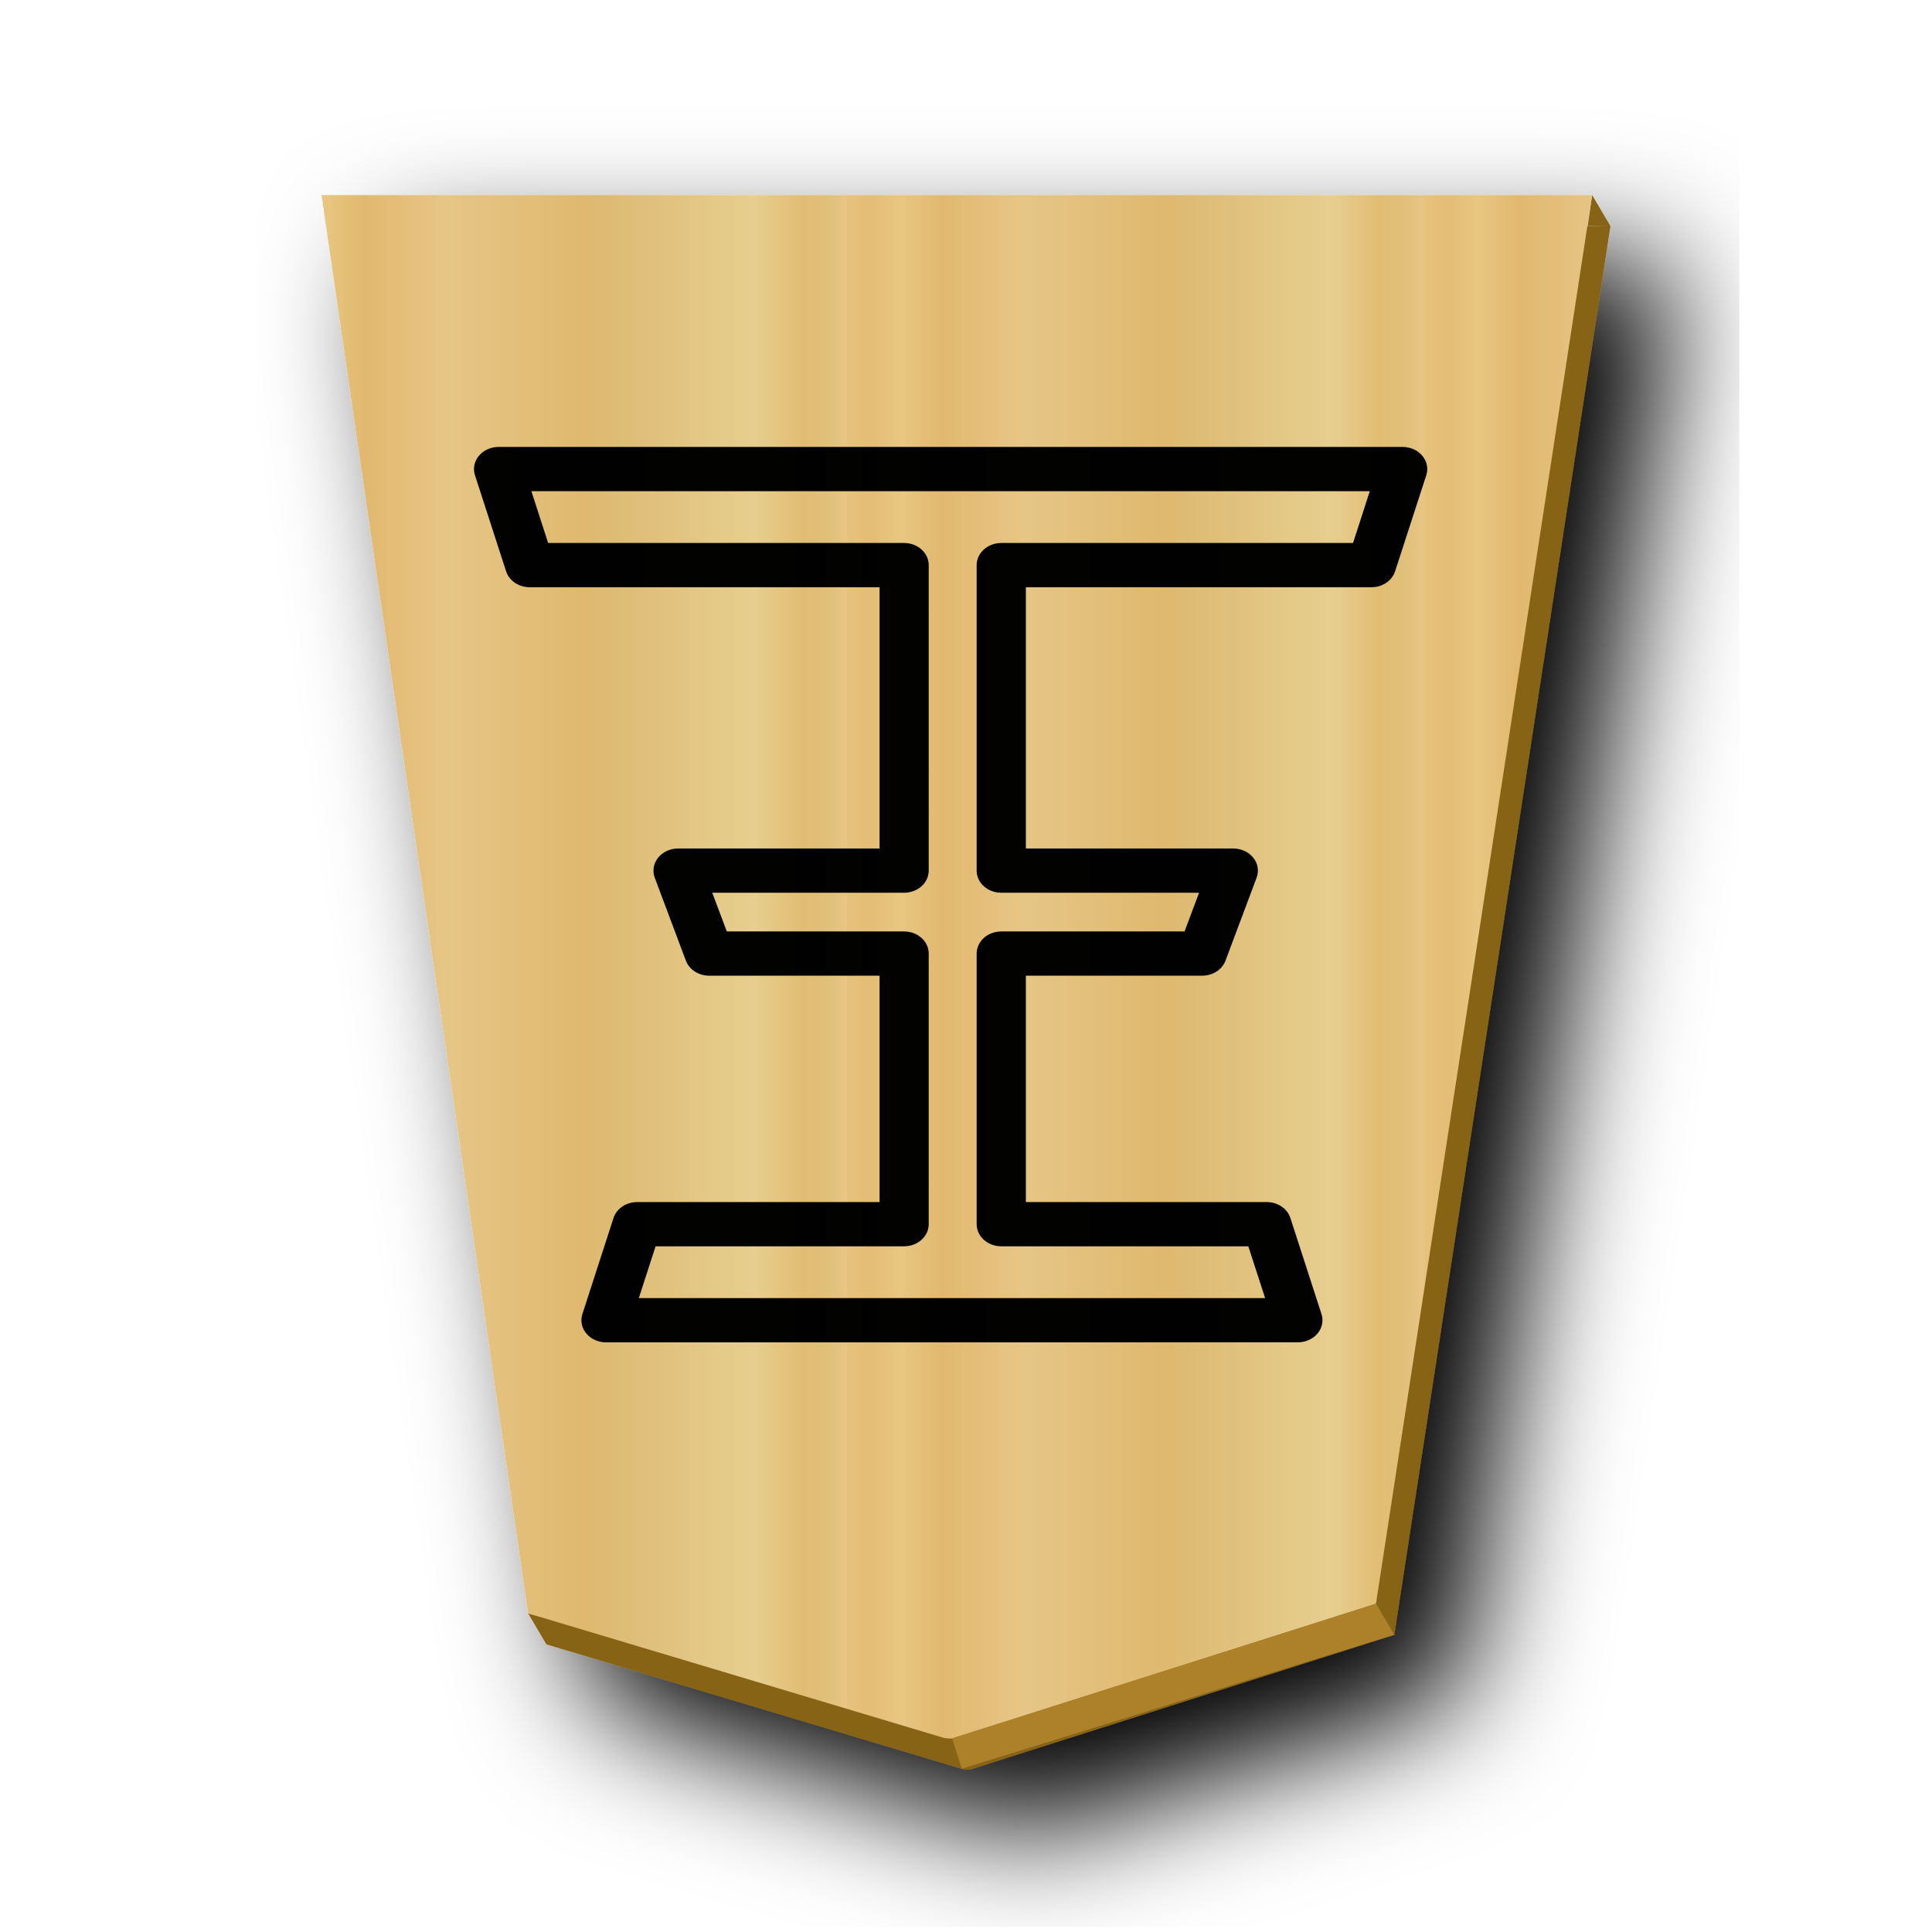
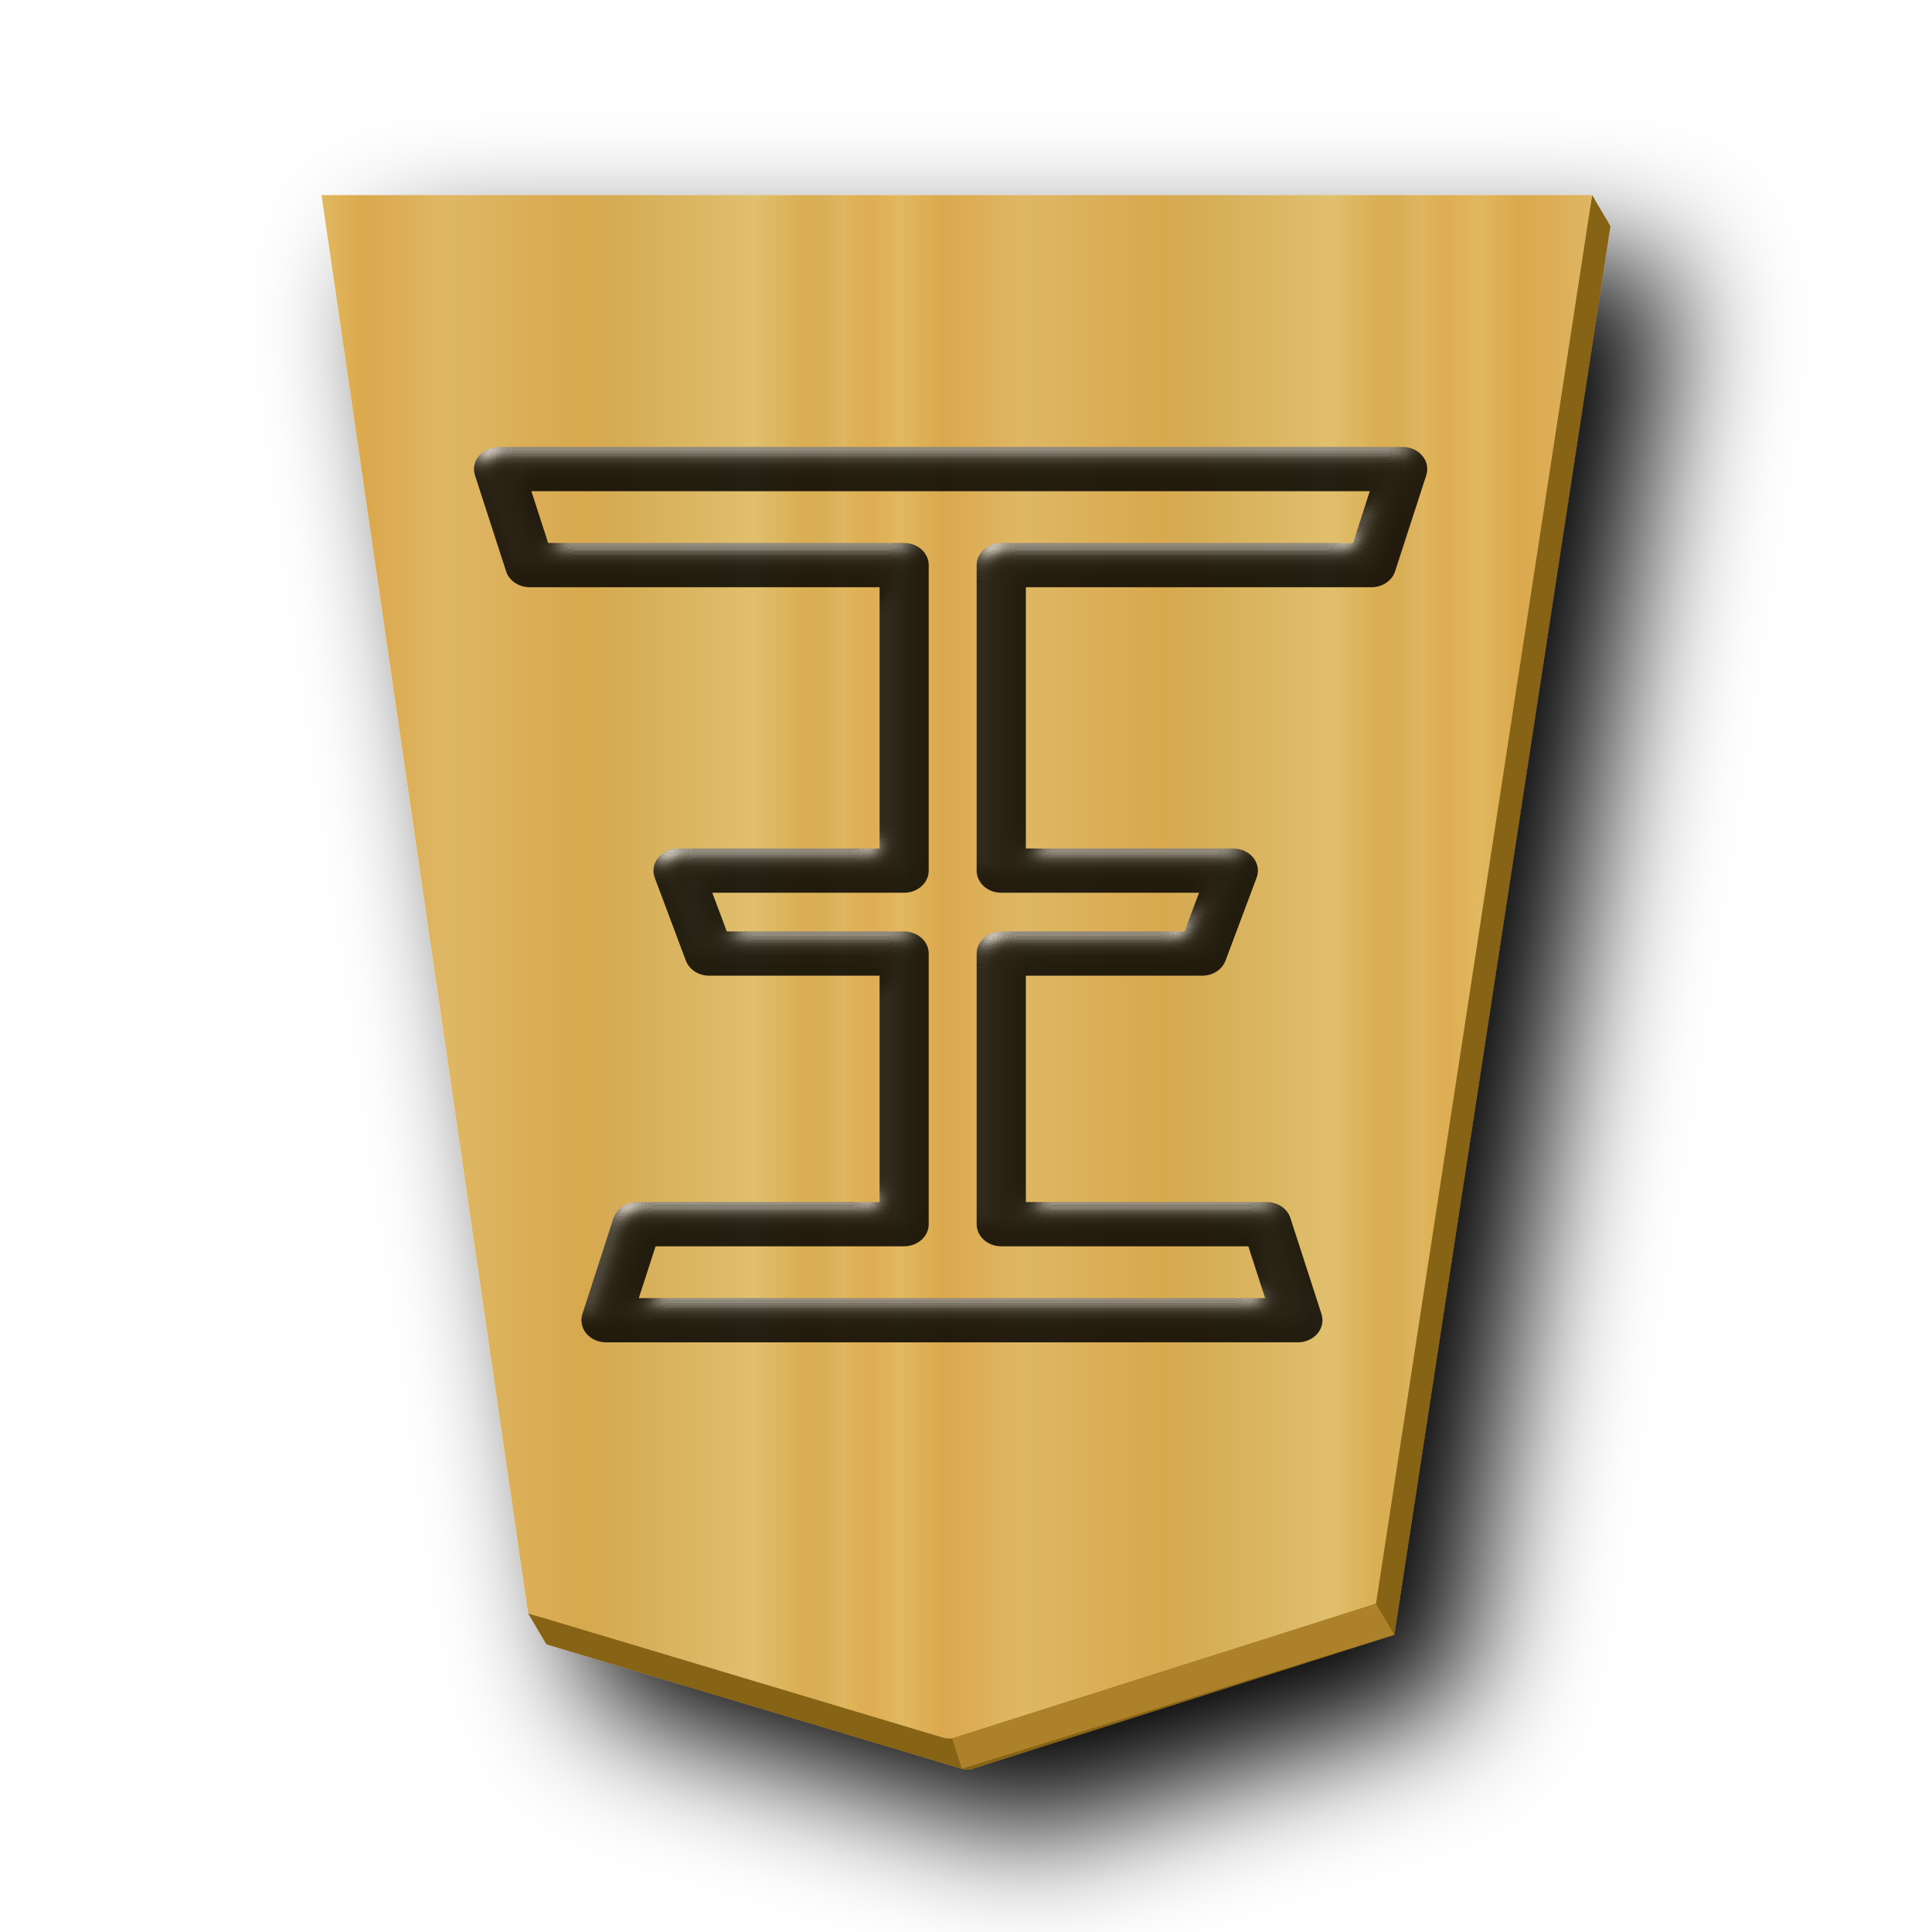
<svg xmlns="http://www.w3.org/2000/svg" xmlns:xlink="http://www.w3.org/1999/xlink" viewBox="0 0 60 60">
  <defs>
    <linearGradient id="1OU_svg__b">
      <stop offset="0" stop-color="#dfb459" />
      <stop offset=".041" stop-color="#dead54" />
      <stop offset=".082" stop-color="#e1b85f" />
      <stop offset=".165" stop-color="#dba84d" />
      <stop offset=".305" stop-color="#dfb765" />
      <stop offset=".539" stop-color="#d8a94e" />
      <stop offset=".586" stop-color="#d5ab53" />
      <stop offset=".84" stop-color="#e0bf6e" />
      <stop offset=".924" stop-color="#daae52" />
      <stop offset=".962" stop-color="#d9af57" />
      <stop offset="1" stop-color="#e1b663" />
    </linearGradient>
-     <linearGradient id="1OU_svg__a">
-       <stop offset="0" stop-color="#e5c37b" />
-       <stop offset=".042" stop-color="#e4bd76" />
-       <stop offset=".093" stop-color="#e7c781" />
-       <stop offset=".165" stop-color="#e2b86e" />
-       <stop offset=".305" stop-color="#e6c686" />
-       <stop offset=".539" stop-color="#dfb96f" />
-       <stop offset=".586" stop-color="#ddbb73" />
-       <stop offset=".84" stop-color="#e7ce8f" />
-       <stop offset=".924" stop-color="#e1bd73" />
-       <stop offset=".962" stop-color="#e0bf78" />
-       <stop offset="1" stop-color="#e7c685" />
-     </linearGradient>
    <linearGradient xlink:href="#1OU_svg__a" id="1OU_svg__f" x1="148.578" x2="130.323" y1="49.826" y2="49.826" gradientUnits="userSpaceOnUse" spreadMethod="repeat" />
    <linearGradient xlink:href="#1OU_svg__b" id="1OU_svg__e" x1="148.578" x2="130.323" y1="49.826" y2="49.826" gradientUnits="userSpaceOnUse" spreadMethod="repeat" />
    <linearGradient xlink:href="#1OU_svg__b" id="1OU_svg__c" x1="148.578" x2="130.323" y1="49.826" y2="49.826" gradientUnits="userSpaceOnUse" spreadMethod="repeat" />
-     <filter id="1OU_svg__d">
+     <linearGradient id="1OU_svg__a">
+       <stop offset="0" stop-color="#dfb459" />
+       <stop offset=".042" stop-color="#dead54" />
+       <stop offset=".093" stop-color="#e1b85f" />
+       <stop offset=".165" stop-color="#dba84d" />
+       <stop offset=".305" stop-color="#dfb765" />
+       <stop offset=".539" stop-color="#d8a94e" />
+       <stop offset=".586" stop-color="#d5ab53" />
+       <stop offset=".84" stop-color="#e0bf6e" />
+       <stop offset=".924" stop-color="#daae52" />
+       <stop offset=".962" stop-color="#d9af57" />
+       <stop offset="1" stop-color="#e1b663" />
+     </linearGradient>
+     <filter id="1OU_svg__d" width="1.285" height="1.233" x="-.118" y="-.096">
      <feGaussianBlur in="SourceAlpha" result="blur" stdDeviation="2" />
      <feOffset dx="2" dy="2" result="offsetBlur" />
      <feBlend in="SourceGraphic" in2="offsetBlur" />
    </filter>
+     <filter id="1OU_svg__g" width="1.052" height="1.055" x="-.026" y="-.028" color-interpolation-filters="sRGB">
+       <feColorMatrix in="SourceGraphic" result="color" values="1 0 0 0 0 0 1 0 0 0 0 0 1 0 0 0 0 0 0.85 0" />
+       <feGaussianBlur in="SourceAlpha" result="blur" stdDeviation=".32" />
+       <feSpecularLighting in="blur" lighting-color="#fff" result="specular" specularConstant="2.019" specularExponent="25" surfaceScale="5">
+         <feDistantLight azimuth="245" elevation="25" />
+       </feSpecularLighting>
+       <feComposite in="specular" in2="SourceGraphic" k2="1" k3="1" operator="arithmetic" result="composite1" />
+       <feComposite in="composite1" in2="color" operator="atop" result="composite2" />
+     </filter>
  </defs>
  <g fill="url(#1OU_svg__c)" filter="url(#1OU_svg__d)" transform="translate(-96.557 -23.22)scale(.98185)">
    <g fill="url(#1OU_svg__e)" transform="rotate(180 45.578 23.813)">
-       <path fill="#876419" d="m-57.545 17.808.139-.972-.718-.01zm-.58-.982h40.191l-6.41-44.002.454.121-.578-.98-13.14-3.935a.9.9 0 0 0-.27-.022l-13.41 4.26z" />
+       <path fill="#876419" d="m-57.545 17.808.198-1.08-.777.098Zm-.58-.982h40.191l-6.41-44.002.454.121-.578-.98-13.14-3.935a.9.9 0 0 0-.27-.022l-13.41 4.26z" />
      <path fill="url(#1OU_svg__f)" d="m-37.3-31.01-13.408 4.26-6.837 44.558h40.19l-6.535-44.862-13.138-3.935a.9.9 0 0 0-.271-.021" />
    </g>
  </g>
  <path fill="#ac812a" d="m29.568 53.987.302.943 13.432-4.162-.569-.964z" />
-   <path d="M40.306 41.687a.764.687 0 0 0 .734-.879l-.966-2.982a.764.687 0 0 0-.733-.495h-7.482v-7.03h5.476a.764.687 0 0 0 .724-.467l.966-2.576a.764.687 0 0 0-.724-.907h-6.442v-8.114h10.733a.764.687 0 0 0 .734-.495l.968-2.982a.764.687 0 0 0-.734-.88H15.484a.764.687 0 0 0-.733.88l.966 2.982a.764.687 0 0 0 .733.495h10.866v8.114h-6.26a.764.687 0 0 0-.722.907l.966 2.576a.764.687 0 0 0 .724.467h5.292v7.03h-7.53a.764.687 0 0 0-.733.495l-.966 2.982a.764.687 0 0 0 .734.88zm-1.017-1.374h-19.45l.521-1.608h7.72a.764.687 0 0 0 .762-.686v-8.404a.764.687 0 0 0-.763-.688h-5.507l-.452-1.202h5.96a.764.687 0 0 0 .762-.686v-9.49a.764.687 0 0 0-.763-.686H17.023l-.52-1.608H42.54l-.52 1.608H31.096a.764.687 0 0 0-.765.686v9.49a.764.687 0 0 0 .765.686h6.142l-.451 1.202h-5.69a.764.687 0 0 0-.766.688v8.404a.764.687 0 0 0 .765.686h7.672z" enable-background="accumulate" opacity=".99" overflow="visible" />
+   <path d="M40.306 41.687a.764.687 0 0 0 .734-.879l-.966-2.982a.764.687 0 0 0-.733-.495h-7.482v-7.03h5.476a.764.687 0 0 0 .724-.467l.966-2.576a.764.687 0 0 0-.724-.907h-6.442v-8.114h10.733a.764.687 0 0 0 .734-.495l.968-2.982a.764.687 0 0 0-.734-.88H15.484a.764.687 0 0 0-.733.88l.966 2.982a.764.687 0 0 0 .733.495h10.866v8.114h-6.26a.764.687 0 0 0-.722.907l.966 2.576a.764.687 0 0 0 .724.467h5.292v7.03h-7.53a.764.687 0 0 0-.733.495l-.966 2.982a.764.687 0 0 0 .734.88zm-1.017-1.374h-19.45l.521-1.608h7.72a.764.687 0 0 0 .762-.686v-8.404a.764.687 0 0 0-.763-.688h-5.507l-.452-1.202h5.96a.764.687 0 0 0 .762-.686v-9.49a.764.687 0 0 0-.763-.686H17.023l-.52-1.608H42.54l-.52 1.608H31.096a.764.687 0 0 0-.765.686v9.49a.764.687 0 0 0 .765.686h6.142l-.451 1.202h-5.69a.764.687 0 0 0-.766.688v8.404a.764.687 0 0 0 .765.686h7.672z" enable-background="accumulate" filter="url(#1OU_svg__g)" opacity=".99" overflow="visible" />
</svg>
